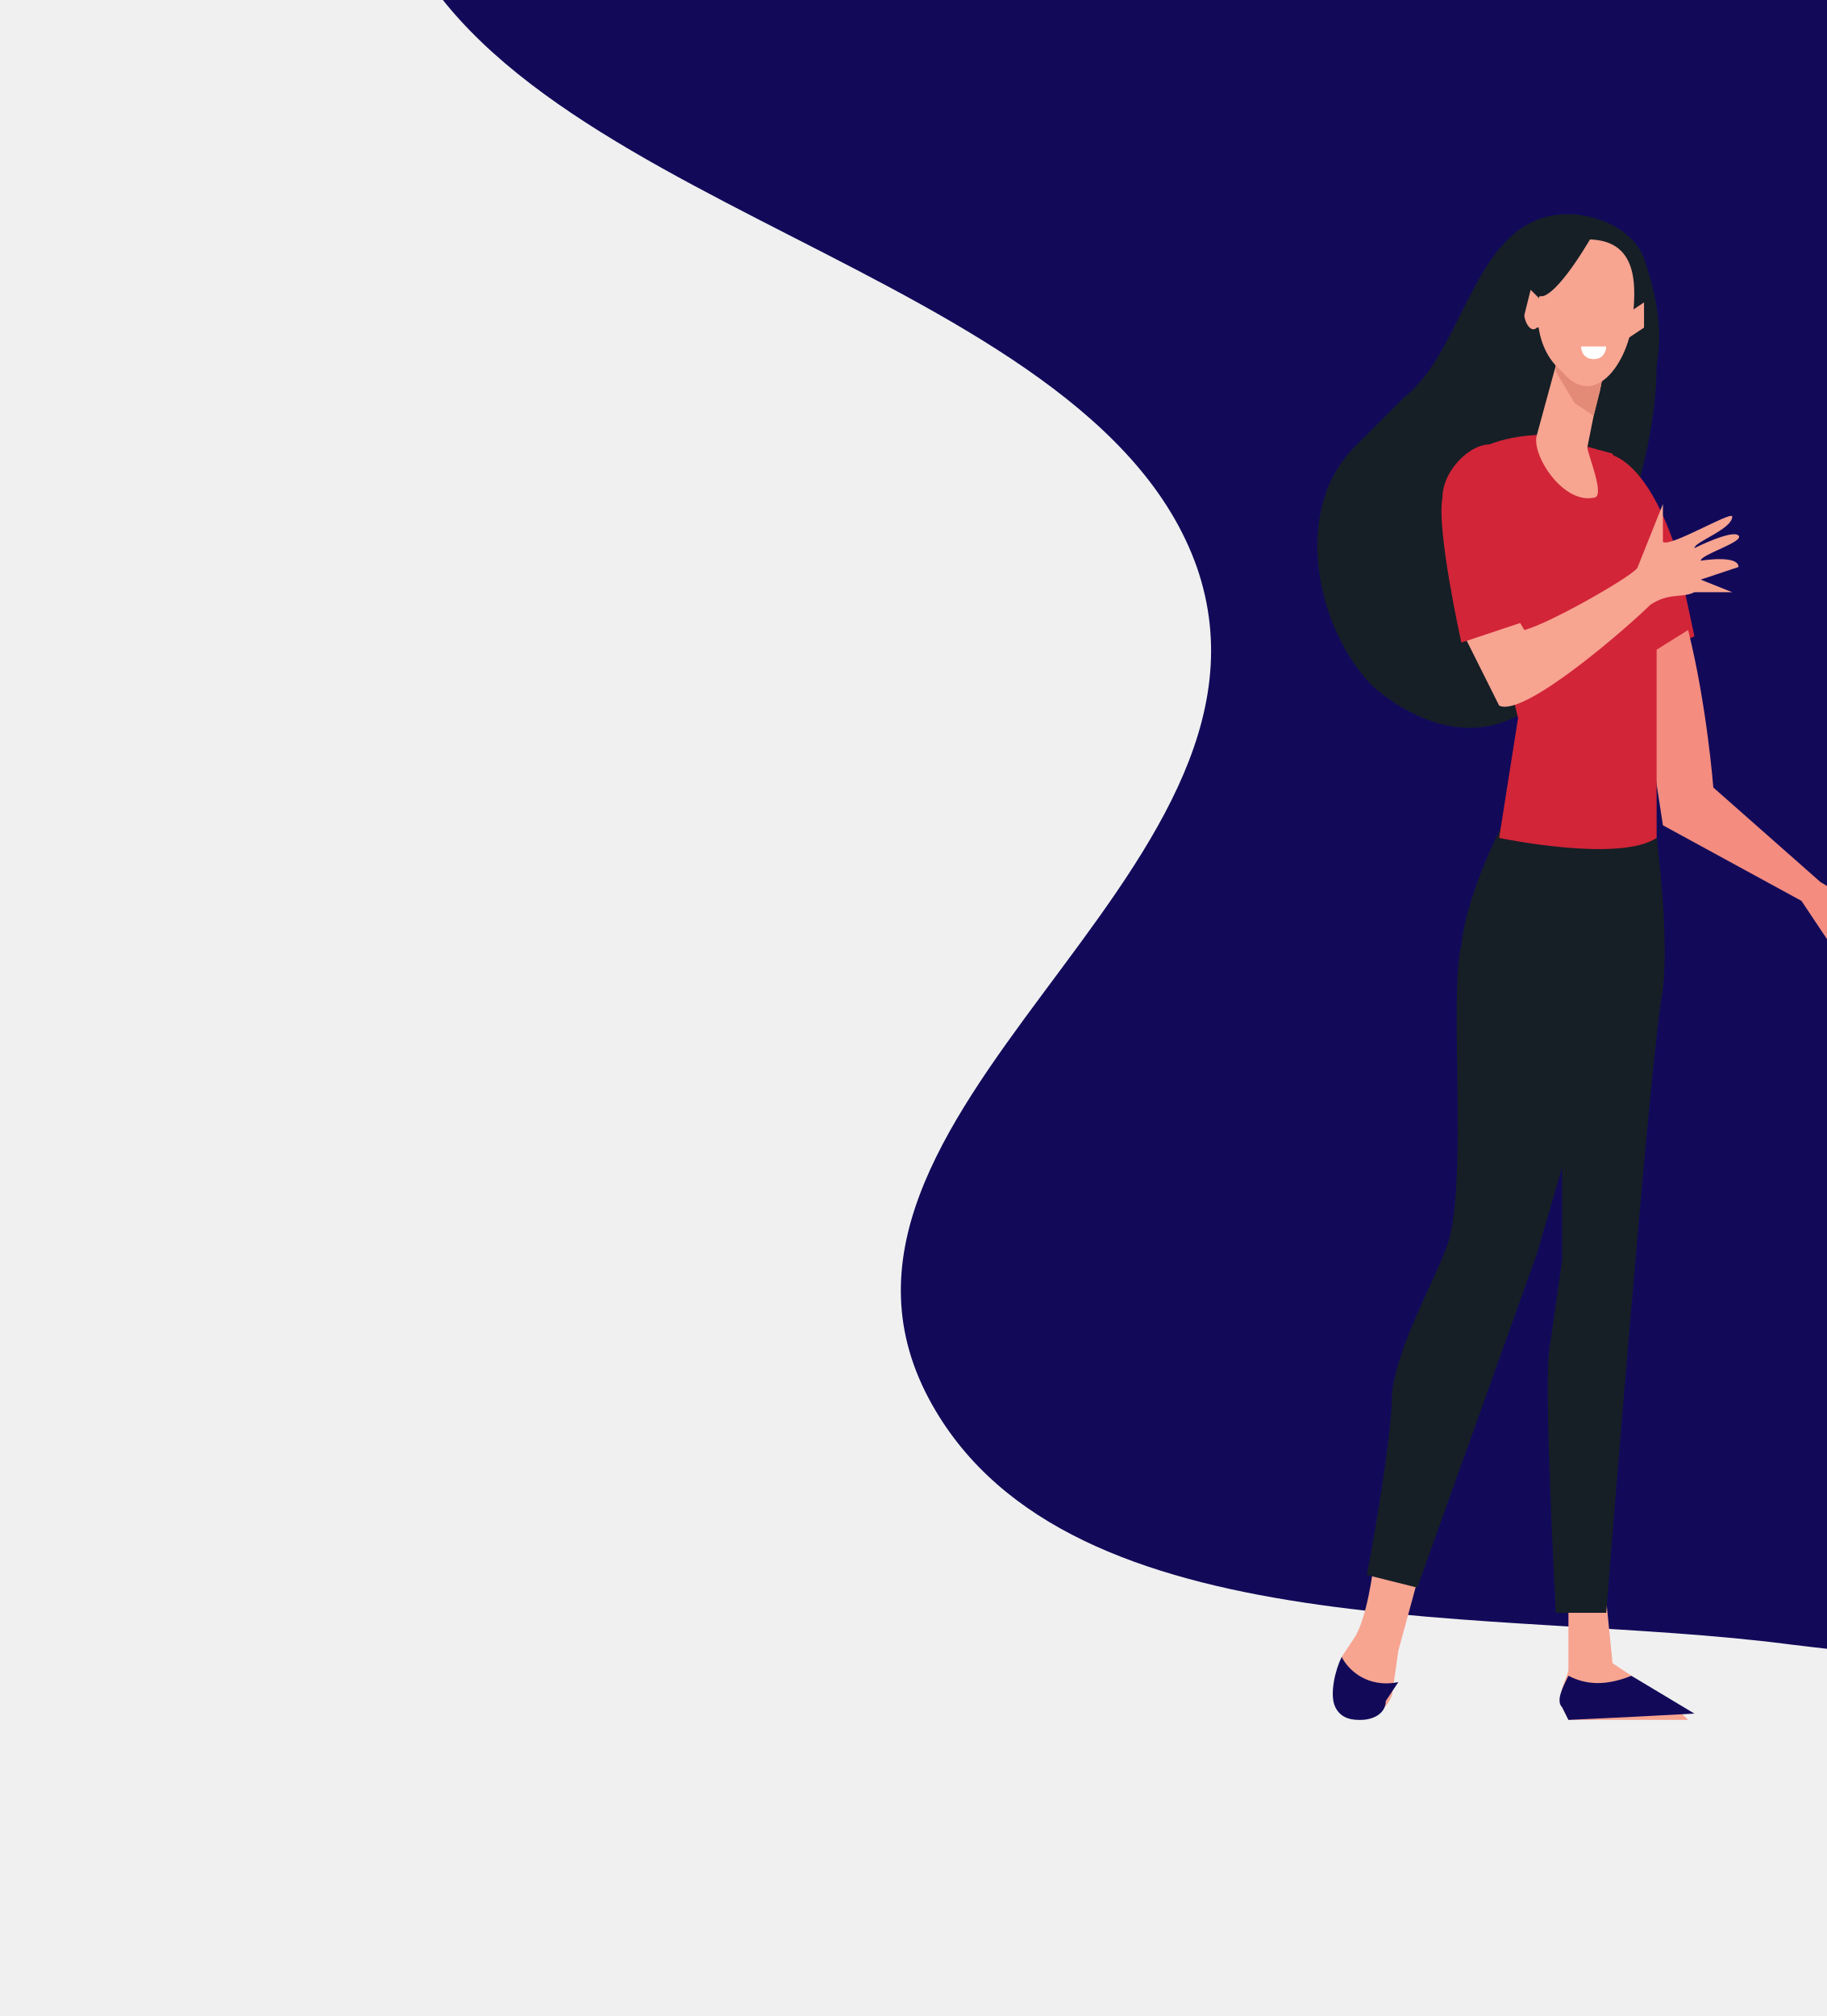
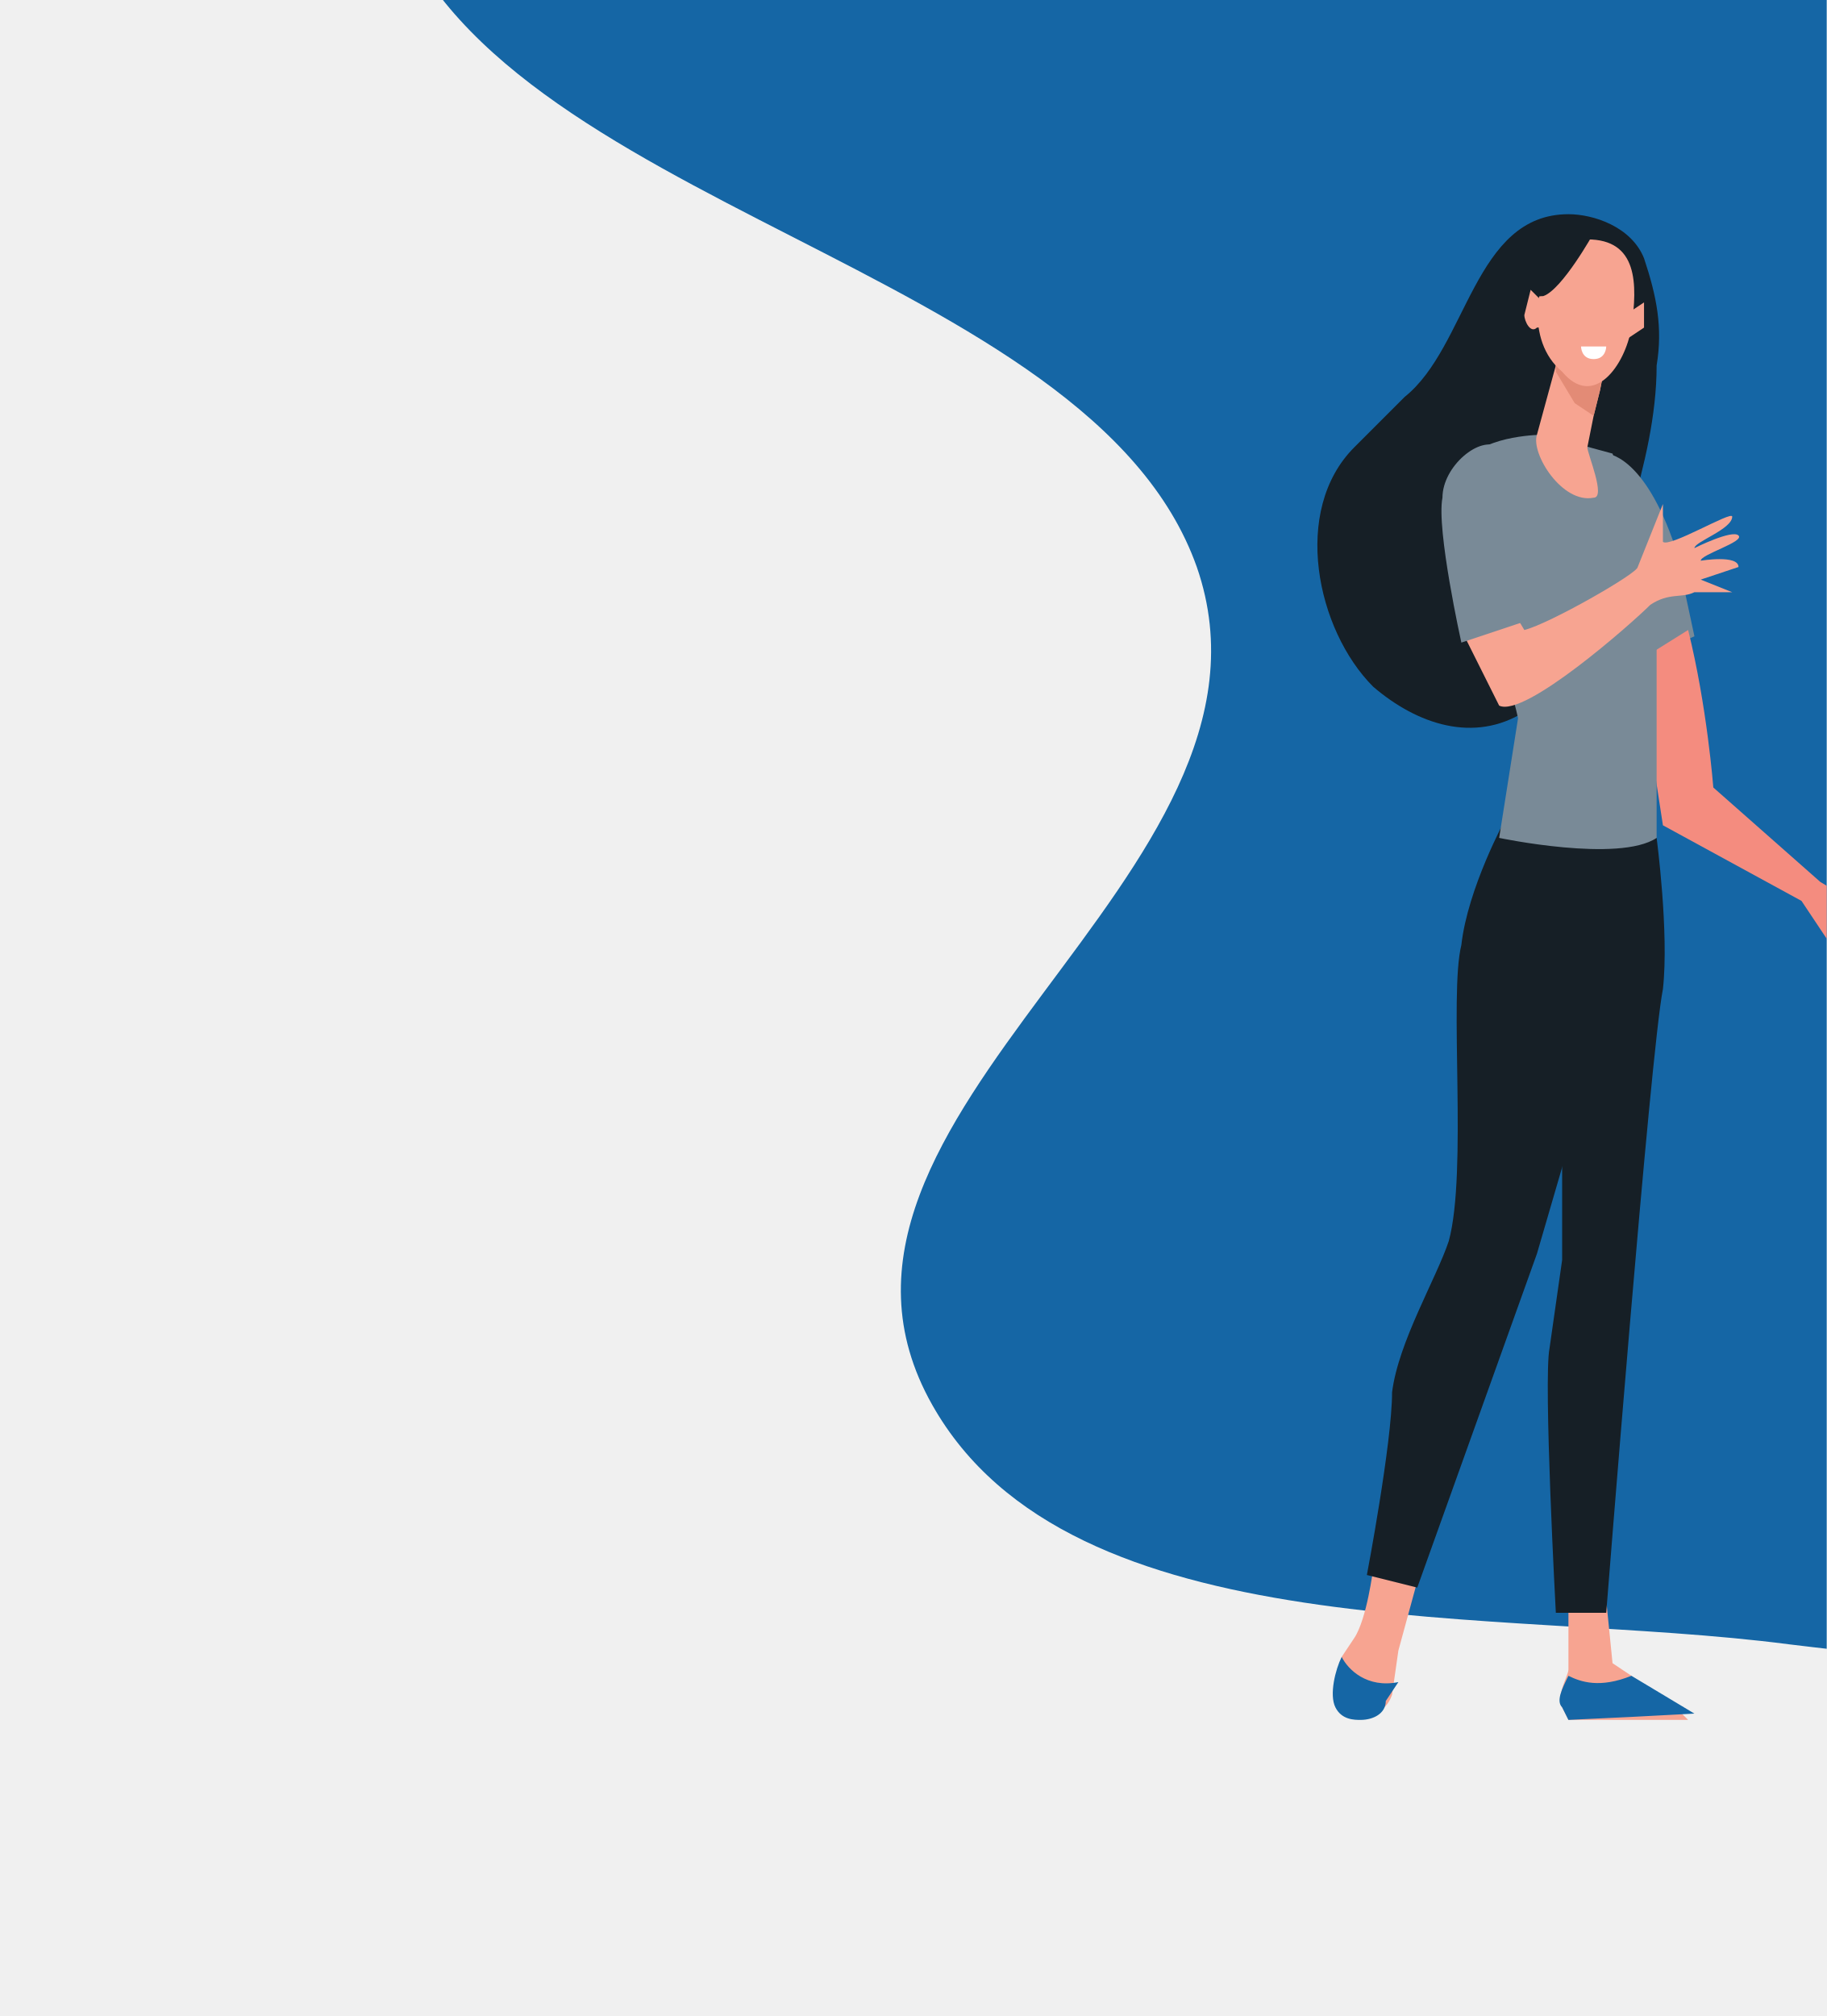
- <svg xmlns="http://www.w3.org/2000/svg" width="290" height="320" fill="none">
-   <path fill-rule="evenodd" clip-rule="evenodd" d="M386-150c51-4 118 5 153 44 37 39-1 92 17 139 17 47 104 89 84 130-22 45-113 15-164 35-32 12-43 47-76 58-35 12-75 10-116 5-46-6-114 1-136-38-26-46 59-84 42-133C173 42 78 33 62-15c-13-43 16-92 60-107 46-15 103 42 154 36 47-5 63-60 110-64Z" fill="#120A59" />
-   <path d="M263 58c1-6 0-11-2-17-2-5-8-7-12-7-15 0-16 21-26 29l-8 8c-10 10-6 29 3 38 7 6 16 9 24 4 4-2 7-6 10-11l7-21c2-7 4-15 4-23Z" fill="#161F26" />
-   <path d="M266 87c-5-15-11-15-11-15l5 33 9-4-3-14Z" fill="#D22538" />
-   <path d="m289 140-17-15s-1-13-4-25l-8 5 4 26 22 12 6 9 2-9-5-3Z" fill="#F48C7F" />
-   <path d="M218 249s-1 8-3 11l-2 3v8l1 1c3 1 6 0 7-3l1-7 3-11-7-2ZM249 253v12c0 1-2 4-1 6l1 2h19l-1-1-6-4-2-2-3-2-1-10-6-1Z" fill="#F7A491" />
-   <path d="M263 133s2 15 1 24c-2 10-9 99-9 99h-8s-2-37-1-42l2-14v-30l10-39 5 2Z" fill="#161F26" />
-   <path d="M239 130s-6 11-7 20c-2 8 1 36-2 47-2 6-8 16-9 24 0 8-4 29-4 29l8 2 19-53 14-48 4-24-23 3Z" fill="#161F26" />
-   <path d="M245 69s-9 0-12 4 7 36 8 41l-3 19s19 4 25 0V93l-7-21-11-3Z" fill="#D22538" />
-   <path d="M247 57v1l-3 11c-1 3 4 11 9 10 2 0-1-7-1-8l1-5 1-4 1-5h-8Z" fill="#F7A491" />
-   <path d="M247 58v-1h8l-1 5-1 4-3-2-3-5v-1Z" fill="#E38B76" />
-   <path d="M252 38s-3-1-5 3c-3 3-5 13 1 18 5 6 10-1 11-7 1-7 1-14-7-14Z" fill="#F7A491" />
-   <path d="m261 52-3 2v-4l3-2v4Z" fill="#F7A491" />
-   <path d="M253 37s-5 9-8 10c-4 0-4 5-4 5s1-11 4-14c4-2 8-1 8-1Z" fill="#161F26" />
-   <path d="M222 267c-5 1-8-2-9-4-1 2-2 6-1 8s3 2 4 2c2 0 4-1 4-3l2-3ZM259 266c-5 2-8 1-10 0-1 2-2 4-1 5l1 2a1970 1970 0 0 0 20-1l-10-6Z" fill="#120A59" />
-   <path d="M246 49c0 2-1 3-2 3-1 1-2-1-2-2l1-4 3 3Z" fill="#F7A491" />
-   <path d="M251 55h4s0 2-2 2-2-2-2-2Z" fill="#fff" />
-   <path d="m275 94-5-2 6-2c0-2-6-1-6-1 0-1 7-3 6-4s-7 2-7 2c0-1 6-3 6-5 0-1-10 5-11 4v-6l-4 10c0 1-14 9-18 10l-3-5-7 5 6 12c4 2 21-13 24-16 3-2 5-1 7-2h6Z" fill="#F7A491" />
-   <path d="M232 102s-4-18-3-23c0-5 6-10 9-8 4 2 6 27 6 27l-12 4Z" fill="#D22538" />
+ <svg xmlns="http://www.w3.org/2000/svg" width="290" height="320" viewBox="0 0 290 320" fill="none">
+   <g clip-path="url(#clip0_4147_9438)">
+     <path fill-rule="evenodd" clip-rule="evenodd" d="M386.001 -150C437.001 -154 504.001 -145 539.001 -106C576.001 -67 538.001 -14 556.001 33C573.001 80 660.001 122 640.001 163C618.001 208 527.001 178 476.001 198C444.001 210 433.001 245 400.001 256C365.001 268 325.001 266 284.001 261C238.001 255 170.001 262 148.001 223C122.001 177 207.001 139 190.001 90C173.001 42 78.001 33 62.001 -15C49.001 -58 78.001 -107 122.001 -122C168.001 -137 225.001 -80 276.001 -86C323.001 -91 339.001 -146 386.001 -150Z" fill="#1566A5" />
+     <path d="M263.001 58C264.001 52 263.001 47 261.001 41C259.001 36 253.001 34 249.001 34C234.001 34 233.001 55 223.001 63L215.001 71C205.001 81 209.001 100 218.001 109C225.001 115 234.001 118 242.001 113C246.001 111 249.001 107 252.001 102L259.001 81C261.001 74 263.001 66 263.001 58Z" fill="#161F26" />
+     <path d="M266 87C261 72 255 72 255 72L260 105L269 101L266 87Z" fill="#798A97" />
+     <path d="M289 140L272 125C272 125 271 112 268 100L260 105L264 131L286 143L292 152L294 143L289 140Z" fill="#F48C7F" />
+     <path d="M218 249C218 249 217 257 215 260L213 263V271L214 272C217 273 220 272 221 269L222 262L225 251L218 249ZM249 253V265C249 266 247 269 248 271L249 273H268L267 272L261 268L259 266L256 264L255 254L249 253Z" fill="#F7A491" />
+     <path d="M262.999 133C262.999 133 264.999 148 263.999 157C261.999 167 254.999 256 254.999 256H246.999C246.999 256 244.999 219 245.999 214L247.999 200V170L257.999 131L262.999 133Z" fill="#161F26" />
+     <path d="M239 130C239 130 233 141 232 150C230 158 233 186 230 197C228 203 222 213 221 221C221 229 217 250 217 250L225 252L244 199L258 151L262 127L239 130Z" fill="#161F26" />
+     <path d="M245.001 69C245.001 69 236.001 69 233.001 73C230.001 77 240.001 109 241.001 114L238.001 133C238.001 133 257.001 137 263.001 133V93L256.001 72L245.001 69Z" fill="#798A97" />
+     <path d="M247 57V58L244 69C243 72 248 80 253 79C255 79 252 72 252 71L253 66L254 62L255 57H247Z" fill="#F7A491" />
+     <path d="M247 58V57H255L254 62L253 66L250 64L247 59V58Z" fill="#E38B76" />
+     <path d="M251.999 38C251.999 38 248.999 37 246.999 41C243.999 44 241.999 54 247.999 59C252.999 65 257.999 58 258.999 52C259.999 45 259.999 38 251.999 38Z" fill="#F7A491" />
+     <path d="M261 52L258 54V50L261 48V52Z" fill="#F7A491" />
+     <path d="M253 37C253 37 248 46 245 47C241 47 241 52 241 52C241 52 242 41 245 38C249 36 253 37 253 37Z" fill="#161F26" />
+     <path d="M222 267C217 268 214 265 213 263C212 265 211 269 212 271C213 273 215 273 216 273C218 273 220 272 220 270L222 267ZM259 266C254 268 251 267 249 266C248 268 247 270 248 271L249 273C255.668 272.701 262.335 272.367 269 272L259 266Z" fill="#1566A5" />
+     <path d="M246 49C246 51 245 52 244 52C243 53 242 51 242 50L243 46L246 49Z" fill="#F7A491" />
+     <path d="M251 55H255C255 55 255 57 253 57C251 57 251 55 251 55Z" fill="white" />
+     <path d="M275 94L270 92L276 90C276 88 270 89 270 89C270 88 277 86 276 85C275 84 269 87 269 87C269 86 275 84 275 82C275 81 265 87 264 86V80L260 90C260 91 246 99 242 100L239 95L232 100L238 112C242 114 259 99 262 96C265 94 267 95 269 94H275Z" fill="#F7A491" />
+     <path d="M232 102C232 102 228 84 229 79C229 74 235 69 238 71C242 73 244 98 244 98L232 102Z" fill="#798A97" />
+   </g>
+   <defs>
+     <clipPath id="clip0_4147_9438">
+       <rect width="290" height="320" fill="white" />
+     </clipPath>
+   </defs>
</svg>
